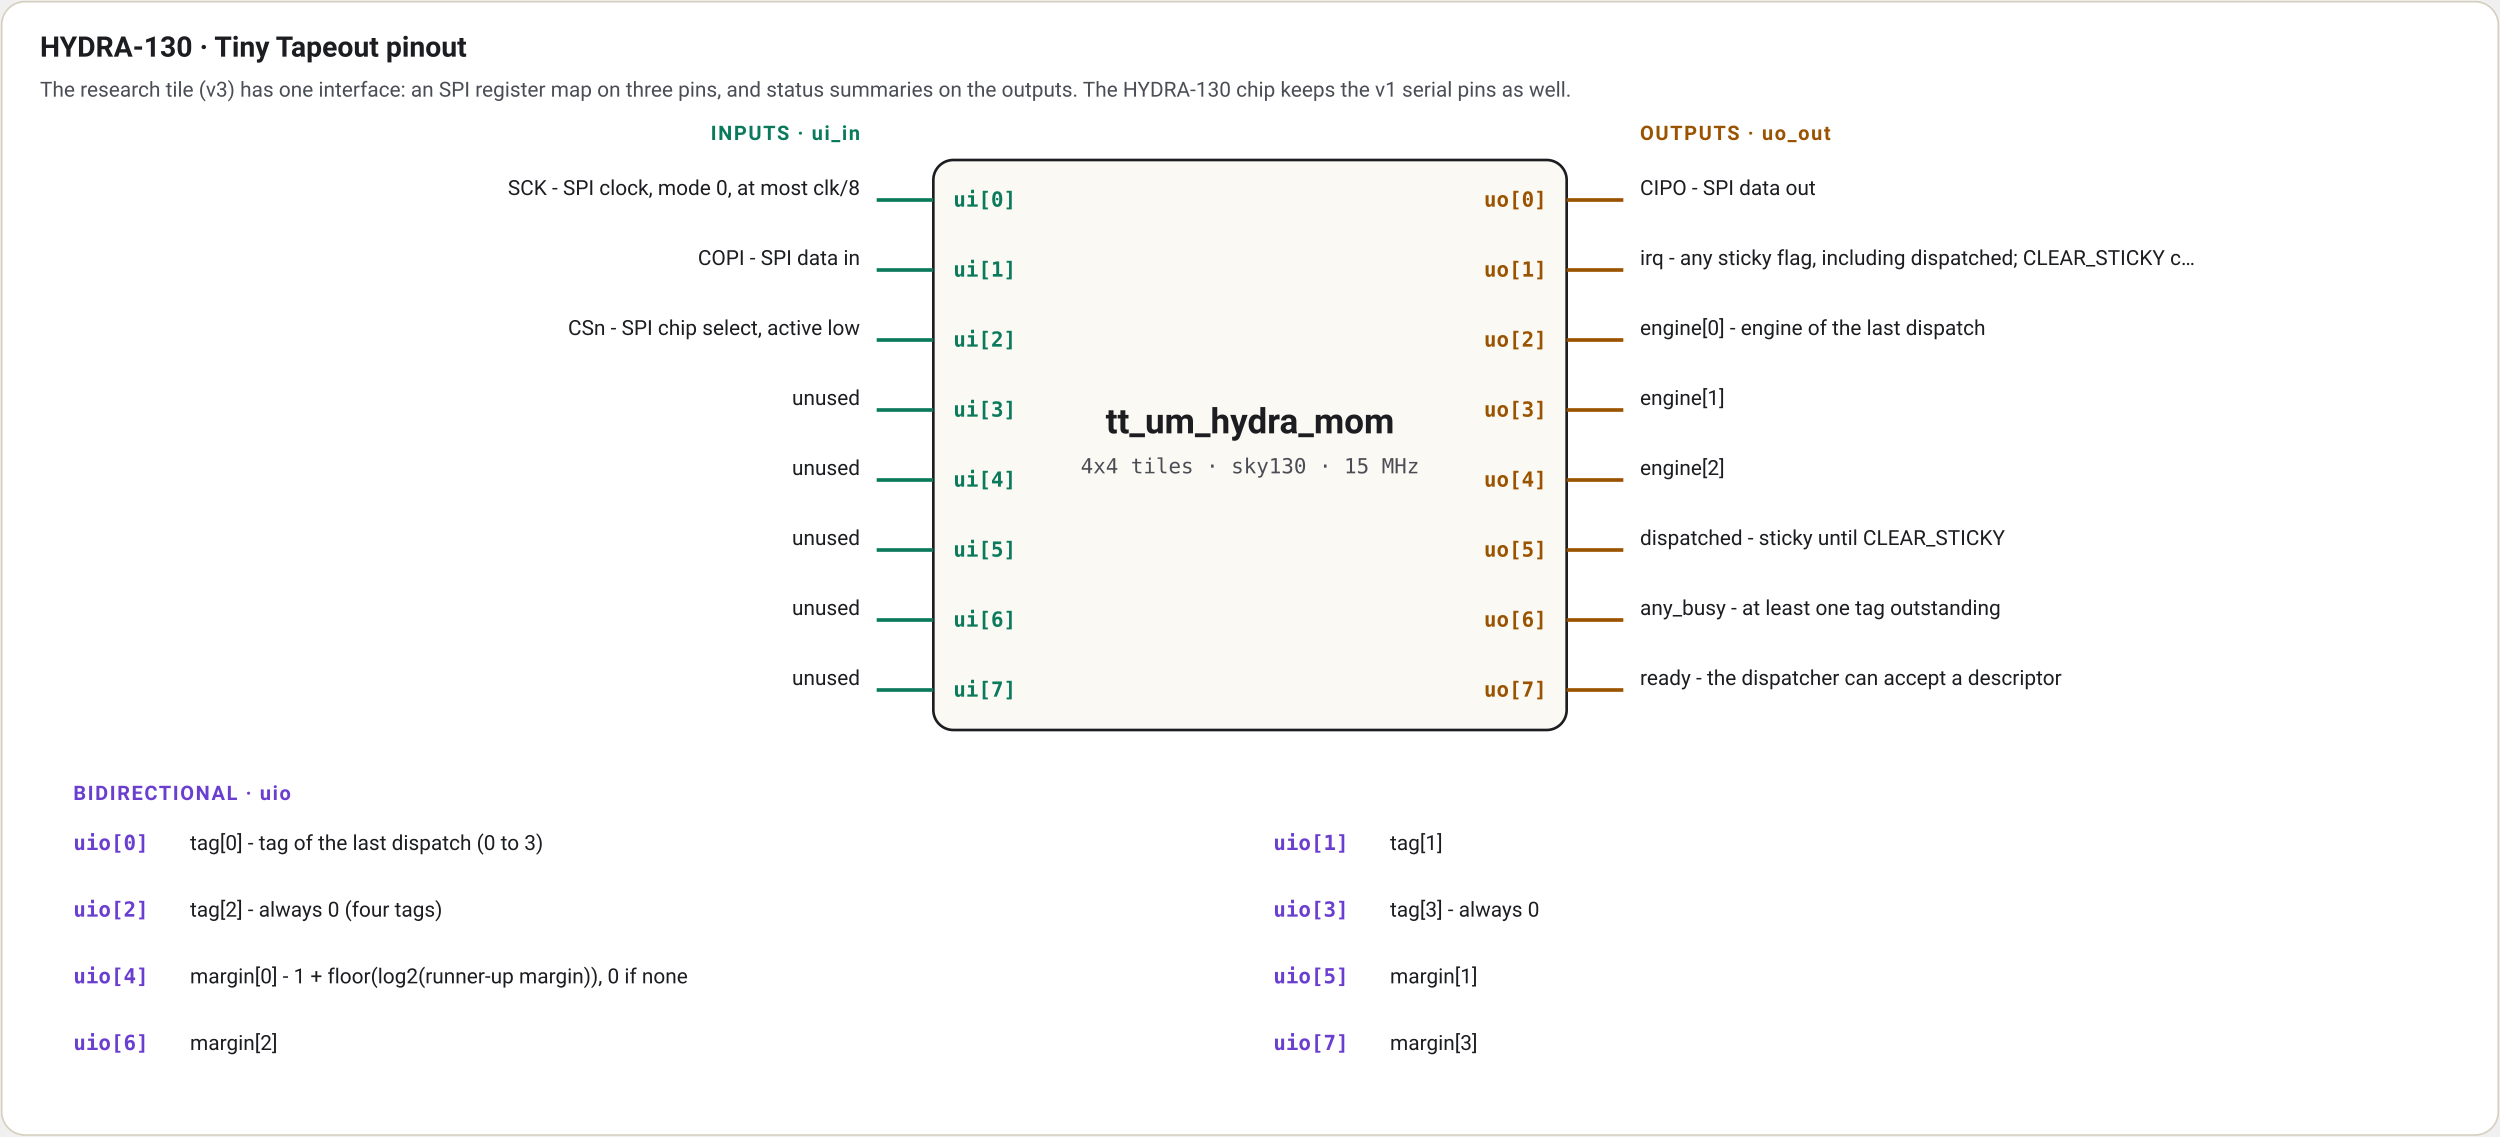
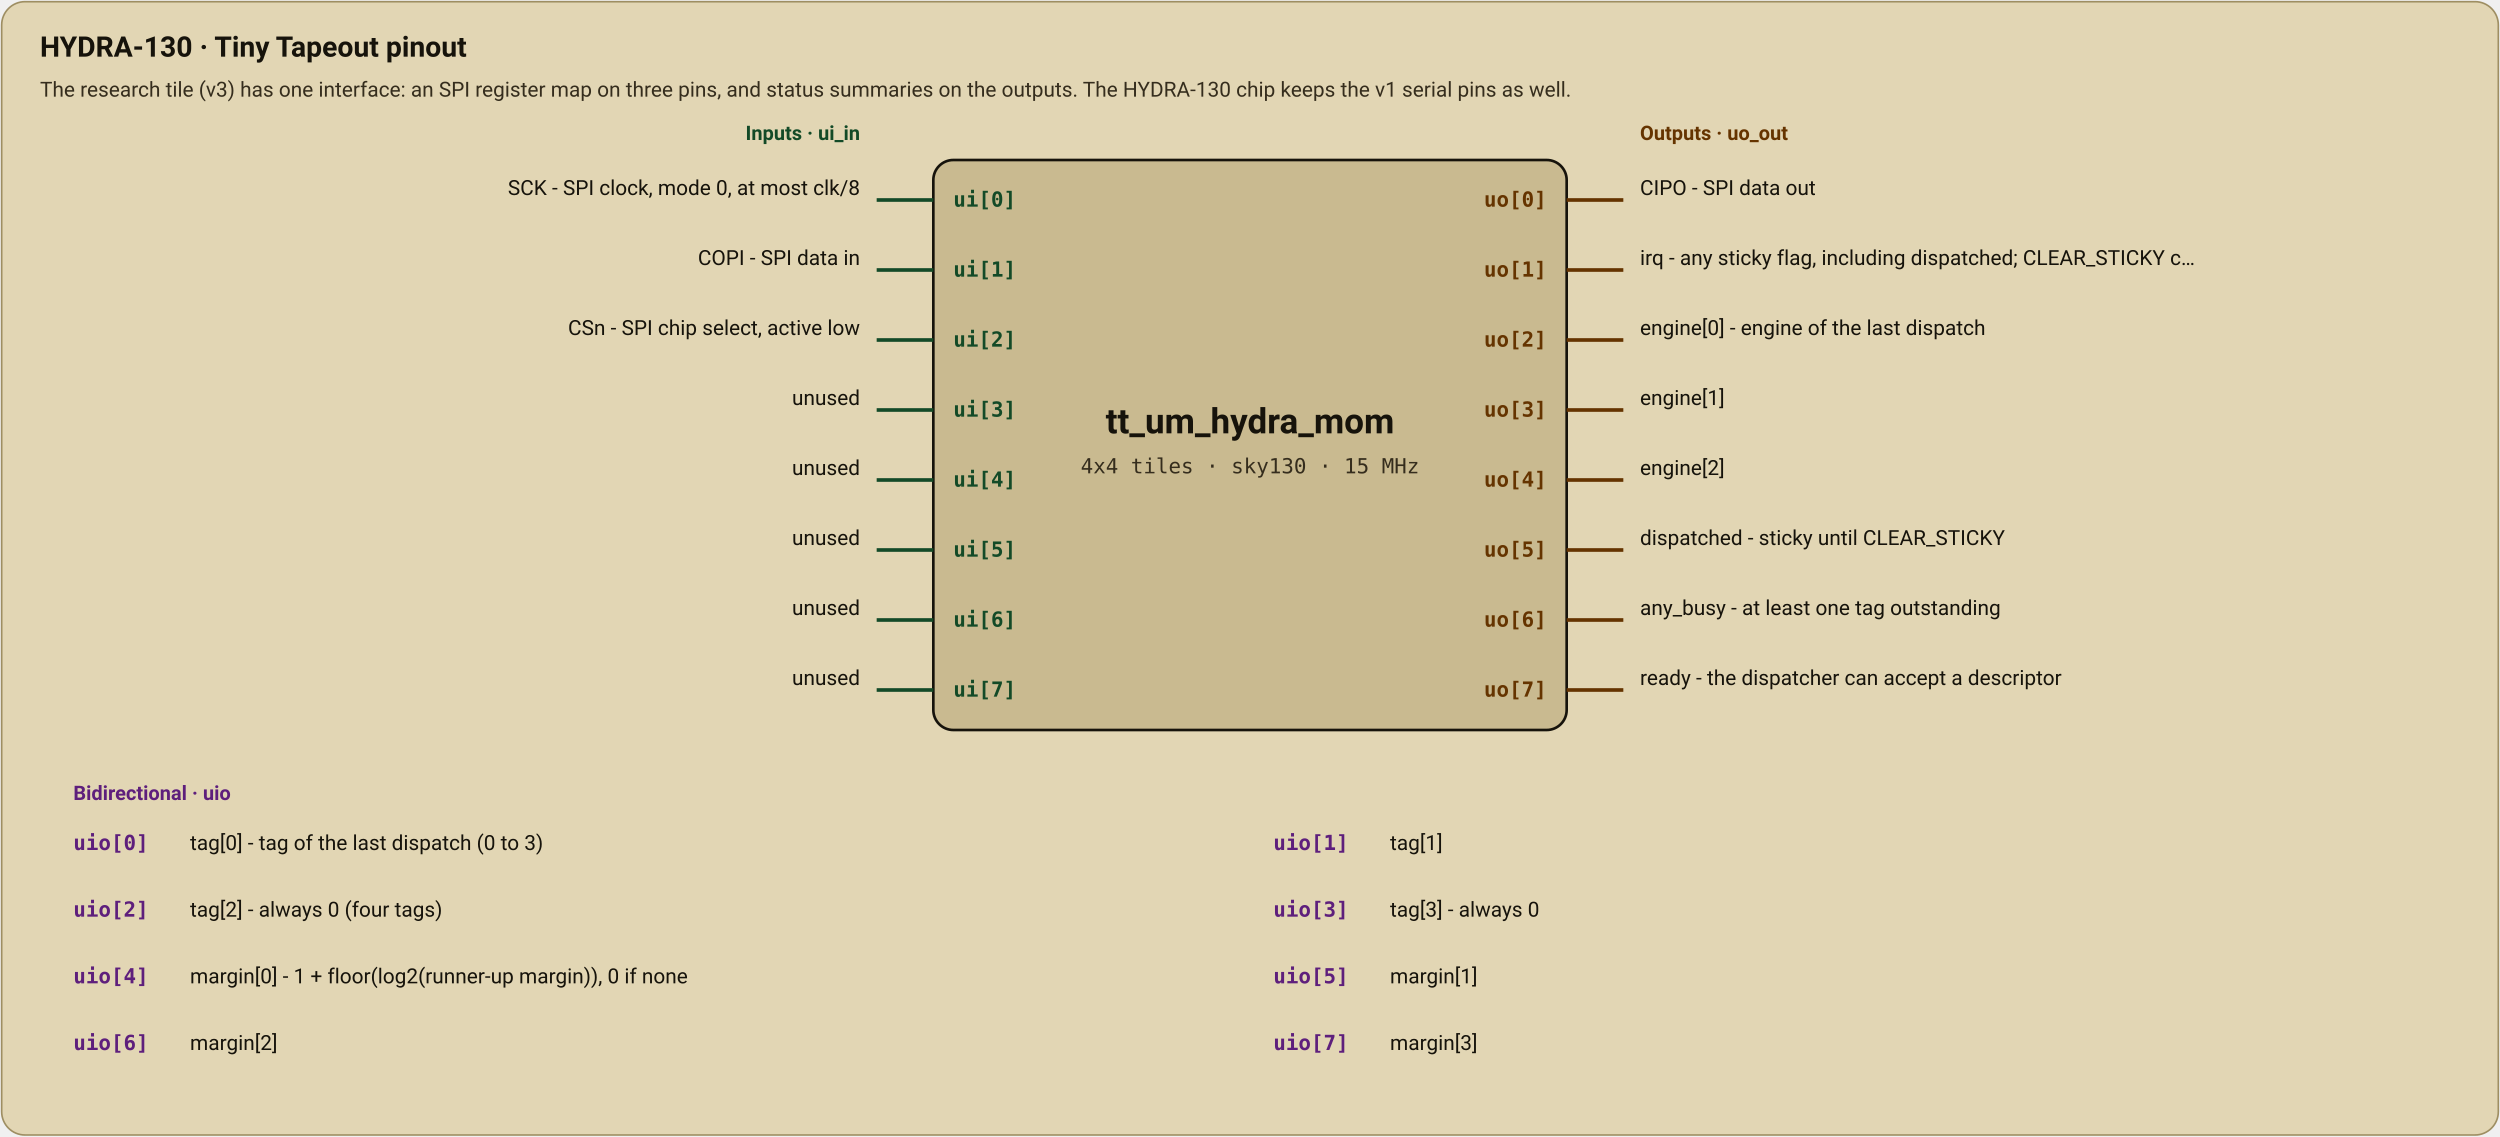
<svg xmlns="http://www.w3.org/2000/svg" viewBox="0 0 1500 682" width="1500" height="682" role="img" aria-label="HYDRA-130 · Tiny Tapeout pinout">
-   <rect x="1" y="1" width="1498" height="680" rx="14" fill="#ffffff" stroke="#d6cfbf" />
-   <text x="24" y="34" style="font-family:ui-sans-serif,system-ui,-apple-system,'Segoe UI',Roboto,sans-serif;font-size:17px;font-weight:700" fill="#1c1d21">HYDRA-130 · Tiny Tapeout pinout</text>
-   <text x="24" y="58" style="font-family:ui-sans-serif,system-ui,-apple-system,'Segoe UI',Roboto,sans-serif;font-size:12.5px" fill="#4b4d55">The research tile (v3) has one interface: an SPI register map on three pins, and status summaries on the outputs. The HYDRA-130 chip keeps the v1 serial pins as well.</text>
-   <rect x="560" y="96" width="380" height="342" rx="12" fill="#fbf9f3" stroke="#1c1d21" stroke-width="1.6" />
-   <text x="750.0" y="260" text-anchor="middle" style="font-family:ui-sans-serif,system-ui,-apple-system,'Segoe UI',Roboto,sans-serif;font-size:21px;font-weight:700" fill="#1c1d21">tt_um_hydra_mom</text>
-   <text x="750.0" y="284" text-anchor="middle" style="font-family:ui-monospace,SFMono-Regular,Menlo,Consolas,monospace;font-size:12.5px" fill="#4b4d55">4x4 tiles · sky130 · 15 MHz</text>
-   <line x1="526" y1="120.0" x2="560" y2="120.0" stroke="#0b7a5c" stroke-width="2.2" />
-   <text x="572" y="124.0" style="font-family:ui-monospace,SFMono-Regular,Menlo,Consolas,monospace;font-size:12.5px;font-weight:700" fill="#0b7a5c">ui[0]</text>
-   <text x="516" y="117.0" text-anchor="end" style="font-family:ui-sans-serif,system-ui,-apple-system,'Segoe UI',Roboto,sans-serif;font-size:12.5px" fill="#1c1d21">SCK - SPI clock, mode 0, at most clk/8</text>
-   <line x1="940" y1="120.0" x2="974" y2="120.0" stroke="#9a5300" stroke-width="2.2" />
-   <text x="928" y="124.0" text-anchor="end" style="font-family:ui-monospace,SFMono-Regular,Menlo,Consolas,monospace;font-size:12.5px;font-weight:700" fill="#9a5300">uo[0]</text>
-   <text x="984" y="117.0" text-anchor="start" style="font-family:ui-sans-serif,system-ui,-apple-system,'Segoe UI',Roboto,sans-serif;font-size:12.5px" fill="#1c1d21">CIPO - SPI data out</text>
-   <line x1="526" y1="162.0" x2="560" y2="162.0" stroke="#0b7a5c" stroke-width="2.2" />
-   <text x="572" y="166.0" style="font-family:ui-monospace,SFMono-Regular,Menlo,Consolas,monospace;font-size:12.5px;font-weight:700" fill="#0b7a5c">ui[1]</text>
-   <text x="516" y="159.0" text-anchor="end" style="font-family:ui-sans-serif,system-ui,-apple-system,'Segoe UI',Roboto,sans-serif;font-size:12.5px" fill="#1c1d21">COPI - SPI data in</text>
-   <line x1="940" y1="162.0" x2="974" y2="162.0" stroke="#9a5300" stroke-width="2.2" />
-   <text x="928" y="166.0" text-anchor="end" style="font-family:ui-monospace,SFMono-Regular,Menlo,Consolas,monospace;font-size:12.5px;font-weight:700" fill="#9a5300">uo[1]</text>
-   <text x="984" y="159.0" text-anchor="start" style="font-family:ui-sans-serif,system-ui,-apple-system,'Segoe UI',Roboto,sans-serif;font-size:12.5px" fill="#1c1d21">irq - any sticky flag, including dispatched; CLEAR_STICKY c…</text>
-   <line x1="526" y1="204.0" x2="560" y2="204.0" stroke="#0b7a5c" stroke-width="2.2" />
-   <text x="572" y="208.0" style="font-family:ui-monospace,SFMono-Regular,Menlo,Consolas,monospace;font-size:12.5px;font-weight:700" fill="#0b7a5c">ui[2]</text>
-   <text x="516" y="201.0" text-anchor="end" style="font-family:ui-sans-serif,system-ui,-apple-system,'Segoe UI',Roboto,sans-serif;font-size:12.5px" fill="#1c1d21">CSn - SPI chip select, active low</text>
-   <line x1="940" y1="204.0" x2="974" y2="204.0" stroke="#9a5300" stroke-width="2.2" />
-   <text x="928" y="208.0" text-anchor="end" style="font-family:ui-monospace,SFMono-Regular,Menlo,Consolas,monospace;font-size:12.5px;font-weight:700" fill="#9a5300">uo[2]</text>
-   <text x="984" y="201.0" text-anchor="start" style="font-family:ui-sans-serif,system-ui,-apple-system,'Segoe UI',Roboto,sans-serif;font-size:12.5px" fill="#1c1d21">engine[0] - engine of the last dispatch</text>
-   <line x1="526" y1="246.0" x2="560" y2="246.0" stroke="#0b7a5c" stroke-width="2.2" />
-   <text x="572" y="250.0" style="font-family:ui-monospace,SFMono-Regular,Menlo,Consolas,monospace;font-size:12.5px;font-weight:700" fill="#0b7a5c">ui[3]</text>
-   <text x="516" y="243.0" text-anchor="end" style="font-family:ui-sans-serif,system-ui,-apple-system,'Segoe UI',Roboto,sans-serif;font-size:12.5px" fill="#1c1d21">unused</text>
-   <line x1="940" y1="246.0" x2="974" y2="246.0" stroke="#9a5300" stroke-width="2.2" />
-   <text x="928" y="250.0" text-anchor="end" style="font-family:ui-monospace,SFMono-Regular,Menlo,Consolas,monospace;font-size:12.5px;font-weight:700" fill="#9a5300">uo[3]</text>
-   <text x="984" y="243.0" text-anchor="start" style="font-family:ui-sans-serif,system-ui,-apple-system,'Segoe UI',Roboto,sans-serif;font-size:12.5px" fill="#1c1d21">engine[1]</text>
-   <line x1="526" y1="288.0" x2="560" y2="288.0" stroke="#0b7a5c" stroke-width="2.2" />
-   <text x="572" y="292.0" style="font-family:ui-monospace,SFMono-Regular,Menlo,Consolas,monospace;font-size:12.5px;font-weight:700" fill="#0b7a5c">ui[4]</text>
-   <text x="516" y="285.0" text-anchor="end" style="font-family:ui-sans-serif,system-ui,-apple-system,'Segoe UI',Roboto,sans-serif;font-size:12.5px" fill="#1c1d21">unused</text>
-   <line x1="940" y1="288.0" x2="974" y2="288.0" stroke="#9a5300" stroke-width="2.2" />
-   <text x="928" y="292.0" text-anchor="end" style="font-family:ui-monospace,SFMono-Regular,Menlo,Consolas,monospace;font-size:12.5px;font-weight:700" fill="#9a5300">uo[4]</text>
-   <text x="984" y="285.0" text-anchor="start" style="font-family:ui-sans-serif,system-ui,-apple-system,'Segoe UI',Roboto,sans-serif;font-size:12.5px" fill="#1c1d21">engine[2]</text>
-   <line x1="526" y1="330.0" x2="560" y2="330.0" stroke="#0b7a5c" stroke-width="2.2" />
-   <text x="572" y="334.0" style="font-family:ui-monospace,SFMono-Regular,Menlo,Consolas,monospace;font-size:12.5px;font-weight:700" fill="#0b7a5c">ui[5]</text>
-   <text x="516" y="327.0" text-anchor="end" style="font-family:ui-sans-serif,system-ui,-apple-system,'Segoe UI',Roboto,sans-serif;font-size:12.5px" fill="#1c1d21">unused</text>
-   <line x1="940" y1="330.0" x2="974" y2="330.0" stroke="#9a5300" stroke-width="2.2" />
-   <text x="928" y="334.0" text-anchor="end" style="font-family:ui-monospace,SFMono-Regular,Menlo,Consolas,monospace;font-size:12.5px;font-weight:700" fill="#9a5300">uo[5]</text>
-   <text x="984" y="327.0" text-anchor="start" style="font-family:ui-sans-serif,system-ui,-apple-system,'Segoe UI',Roboto,sans-serif;font-size:12.5px" fill="#1c1d21">dispatched - sticky until CLEAR_STICKY</text>
-   <line x1="526" y1="372.0" x2="560" y2="372.0" stroke="#0b7a5c" stroke-width="2.2" />
-   <text x="572" y="376.0" style="font-family:ui-monospace,SFMono-Regular,Menlo,Consolas,monospace;font-size:12.5px;font-weight:700" fill="#0b7a5c">ui[6]</text>
-   <text x="516" y="369.0" text-anchor="end" style="font-family:ui-sans-serif,system-ui,-apple-system,'Segoe UI',Roboto,sans-serif;font-size:12.5px" fill="#1c1d21">unused</text>
-   <line x1="940" y1="372.0" x2="974" y2="372.0" stroke="#9a5300" stroke-width="2.2" />
-   <text x="928" y="376.0" text-anchor="end" style="font-family:ui-monospace,SFMono-Regular,Menlo,Consolas,monospace;font-size:12.5px;font-weight:700" fill="#9a5300">uo[6]</text>
-   <text x="984" y="369.0" text-anchor="start" style="font-family:ui-sans-serif,system-ui,-apple-system,'Segoe UI',Roboto,sans-serif;font-size:12.5px" fill="#1c1d21">any_busy - at least one tag outstanding</text>
-   <line x1="526" y1="414.0" x2="560" y2="414.0" stroke="#0b7a5c" stroke-width="2.2" />
-   <text x="572" y="418.0" style="font-family:ui-monospace,SFMono-Regular,Menlo,Consolas,monospace;font-size:12.5px;font-weight:700" fill="#0b7a5c">ui[7]</text>
-   <text x="516" y="411.0" text-anchor="end" style="font-family:ui-sans-serif,system-ui,-apple-system,'Segoe UI',Roboto,sans-serif;font-size:12.5px" fill="#1c1d21">unused</text>
-   <line x1="940" y1="414.0" x2="974" y2="414.0" stroke="#9a5300" stroke-width="2.2" />
-   <text x="928" y="418.0" text-anchor="end" style="font-family:ui-monospace,SFMono-Regular,Menlo,Consolas,monospace;font-size:12.5px;font-weight:700" fill="#9a5300">uo[7]</text>
-   <text x="984" y="411.0" text-anchor="start" style="font-family:ui-sans-serif,system-ui,-apple-system,'Segoe UI',Roboto,sans-serif;font-size:12.5px" fill="#1c1d21">ready - the dispatcher can accept a descriptor</text>
-   <text x="516" y="84" text-anchor="end" style="font-family:ui-sans-serif,system-ui,-apple-system,'Segoe UI',Roboto,sans-serif;font-size:12px;font-weight:700;letter-spacing:.08em" fill="#0b7a5c">INPUTS · ui_in</text>
-   <text x="984" y="84" style="font-family:ui-sans-serif,system-ui,-apple-system,'Segoe UI',Roboto,sans-serif;font-size:12px;font-weight:700;letter-spacing:.08em" fill="#9a5300">OUTPUTS · uo_out</text>
-   <text x="44" y="480" style="font-family:ui-sans-serif,system-ui,-apple-system,'Segoe UI',Roboto,sans-serif;font-size:12px;font-weight:700;letter-spacing:.08em" fill="#6a3fcf">BIDIRECTIONAL · uio</text>
-   <text x="44" y="510" style="font-family:ui-monospace,SFMono-Regular,Menlo,Consolas,monospace;font-size:12.5px;font-weight:700" fill="#6a3fcf">uio[0]</text>
-   <text x="114" y="510" style="font-family:ui-sans-serif,system-ui,-apple-system,'Segoe UI',Roboto,sans-serif;font-size:12.5px" fill="#1c1d21">tag[0] - tag of the last dispatch (0 to 3)</text>
-   <text x="764" y="510" style="font-family:ui-monospace,SFMono-Regular,Menlo,Consolas,monospace;font-size:12.5px;font-weight:700" fill="#6a3fcf">uio[1]</text>
-   <text x="834" y="510" style="font-family:ui-sans-serif,system-ui,-apple-system,'Segoe UI',Roboto,sans-serif;font-size:12.5px" fill="#1c1d21">tag[1]</text>
-   <text x="44" y="550" style="font-family:ui-monospace,SFMono-Regular,Menlo,Consolas,monospace;font-size:12.5px;font-weight:700" fill="#6a3fcf">uio[2]</text>
-   <text x="114" y="550" style="font-family:ui-sans-serif,system-ui,-apple-system,'Segoe UI',Roboto,sans-serif;font-size:12.5px" fill="#1c1d21">tag[2] - always 0 (four tags)</text>
-   <text x="764" y="550" style="font-family:ui-monospace,SFMono-Regular,Menlo,Consolas,monospace;font-size:12.5px;font-weight:700" fill="#6a3fcf">uio[3]</text>
-   <text x="834" y="550" style="font-family:ui-sans-serif,system-ui,-apple-system,'Segoe UI',Roboto,sans-serif;font-size:12.5px" fill="#1c1d21">tag[3] - always 0</text>
-   <text x="44" y="590" style="font-family:ui-monospace,SFMono-Regular,Menlo,Consolas,monospace;font-size:12.5px;font-weight:700" fill="#6a3fcf">uio[4]</text>
-   <text x="114" y="590" style="font-family:ui-sans-serif,system-ui,-apple-system,'Segoe UI',Roboto,sans-serif;font-size:12.5px" fill="#1c1d21">margin[0] - 1 + floor(log2(runner-up margin)), 0 if none</text>
-   <text x="764" y="590" style="font-family:ui-monospace,SFMono-Regular,Menlo,Consolas,monospace;font-size:12.5px;font-weight:700" fill="#6a3fcf">uio[5]</text>
-   <text x="834" y="590" style="font-family:ui-sans-serif,system-ui,-apple-system,'Segoe UI',Roboto,sans-serif;font-size:12.5px" fill="#1c1d21">margin[1]</text>
-   <text x="44" y="630" style="font-family:ui-monospace,SFMono-Regular,Menlo,Consolas,monospace;font-size:12.5px;font-weight:700" fill="#6a3fcf">uio[6]</text>
-   <text x="114" y="630" style="font-family:ui-sans-serif,system-ui,-apple-system,'Segoe UI',Roboto,sans-serif;font-size:12.5px" fill="#1c1d21">margin[2]</text>
-   <text x="764" y="630" style="font-family:ui-monospace,SFMono-Regular,Menlo,Consolas,monospace;font-size:12.5px;font-weight:700" fill="#6a3fcf">uio[7]</text>
-   <text x="834" y="630" style="font-family:ui-sans-serif,system-ui,-apple-system,'Segoe UI',Roboto,sans-serif;font-size:12.5px" fill="#1c1d21">margin[3]</text>
+   <rect x="1" y="1" width="1498" height="680" rx="14" fill="#e2d6b4" stroke="#9e8e62" />
+   <text x="24" y="34" style="font-family:ui-sans-serif,system-ui,-apple-system,'Segoe UI',Roboto,sans-serif;font-size:17px;font-weight:700" fill="#16130b">HYDRA-130 · Tiny Tapeout pinout</text>
+   <text x="24" y="58" style="font-family:ui-sans-serif,system-ui,-apple-system,'Segoe UI',Roboto,sans-serif;font-size:12.5px" fill="#352d1d">The research tile (v3) has one interface: an SPI register map on three pins, and status summaries on the outputs. The HYDRA-130 chip keeps the v1 serial pins as well.</text>
+   <rect x="560" y="96" width="380" height="342" rx="12" fill="#c9ba90" stroke="#16130b" stroke-width="1.6" />
+   <text x="750.0" y="260" text-anchor="middle" style="font-family:ui-sans-serif,system-ui,-apple-system,'Segoe UI',Roboto,sans-serif;font-size:21px;font-weight:700" fill="#16130b">tt_um_hydra_mom</text>
+   <text x="750.0" y="284" text-anchor="middle" style="font-family:ui-monospace,SFMono-Regular,Menlo,Consolas,monospace;font-size:12.5px" fill="#352d1d">4x4 tiles · sky130 · 15 MHz</text>
+   <line x1="526" y1="120.0" x2="560" y2="120.0" stroke="#134a27" stroke-width="2.2" />
+   <text x="572" y="124.0" style="font-family:ui-monospace,SFMono-Regular,Menlo,Consolas,monospace;font-size:12.5px;font-weight:700" fill="#134a27">ui[0]</text>
+   <text x="516" y="117.0" text-anchor="end" style="font-family:ui-sans-serif,system-ui,-apple-system,'Segoe UI',Roboto,sans-serif;font-size:12.5px" fill="#16130b">SCK - SPI clock, mode 0, at most clk/8</text>
+   <line x1="940" y1="120.0" x2="974" y2="120.0" stroke="#653400" stroke-width="2.2" />
+   <text x="928" y="124.0" text-anchor="end" style="font-family:ui-monospace,SFMono-Regular,Menlo,Consolas,monospace;font-size:12.5px;font-weight:700" fill="#653400">uo[0]</text>
+   <text x="984" y="117.0" text-anchor="start" style="font-family:ui-sans-serif,system-ui,-apple-system,'Segoe UI',Roboto,sans-serif;font-size:12.5px" fill="#16130b">CIPO - SPI data out</text>
+   <line x1="526" y1="162.0" x2="560" y2="162.0" stroke="#134a27" stroke-width="2.2" />
+   <text x="572" y="166.0" style="font-family:ui-monospace,SFMono-Regular,Menlo,Consolas,monospace;font-size:12.5px;font-weight:700" fill="#134a27">ui[1]</text>
+   <text x="516" y="159.0" text-anchor="end" style="font-family:ui-sans-serif,system-ui,-apple-system,'Segoe UI',Roboto,sans-serif;font-size:12.5px" fill="#16130b">COPI - SPI data in</text>
+   <line x1="940" y1="162.0" x2="974" y2="162.0" stroke="#653400" stroke-width="2.2" />
+   <text x="928" y="166.0" text-anchor="end" style="font-family:ui-monospace,SFMono-Regular,Menlo,Consolas,monospace;font-size:12.5px;font-weight:700" fill="#653400">uo[1]</text>
+   <text x="984" y="159.0" text-anchor="start" style="font-family:ui-sans-serif,system-ui,-apple-system,'Segoe UI',Roboto,sans-serif;font-size:12.5px" fill="#16130b">irq - any sticky flag, including dispatched; CLEAR_STICKY c…</text>
+   <line x1="526" y1="204.0" x2="560" y2="204.0" stroke="#134a27" stroke-width="2.2" />
+   <text x="572" y="208.0" style="font-family:ui-monospace,SFMono-Regular,Menlo,Consolas,monospace;font-size:12.5px;font-weight:700" fill="#134a27">ui[2]</text>
+   <text x="516" y="201.0" text-anchor="end" style="font-family:ui-sans-serif,system-ui,-apple-system,'Segoe UI',Roboto,sans-serif;font-size:12.5px" fill="#16130b">CSn - SPI chip select, active low</text>
+   <line x1="940" y1="204.0" x2="974" y2="204.0" stroke="#653400" stroke-width="2.2" />
+   <text x="928" y="208.0" text-anchor="end" style="font-family:ui-monospace,SFMono-Regular,Menlo,Consolas,monospace;font-size:12.5px;font-weight:700" fill="#653400">uo[2]</text>
+   <text x="984" y="201.0" text-anchor="start" style="font-family:ui-sans-serif,system-ui,-apple-system,'Segoe UI',Roboto,sans-serif;font-size:12.5px" fill="#16130b">engine[0] - engine of the last dispatch</text>
+   <line x1="526" y1="246.0" x2="560" y2="246.0" stroke="#134a27" stroke-width="2.2" />
+   <text x="572" y="250.0" style="font-family:ui-monospace,SFMono-Regular,Menlo,Consolas,monospace;font-size:12.5px;font-weight:700" fill="#134a27">ui[3]</text>
+   <text x="516" y="243.0" text-anchor="end" style="font-family:ui-sans-serif,system-ui,-apple-system,'Segoe UI',Roboto,sans-serif;font-size:12.5px" fill="#16130b">unused</text>
+   <line x1="940" y1="246.0" x2="974" y2="246.0" stroke="#653400" stroke-width="2.2" />
+   <text x="928" y="250.0" text-anchor="end" style="font-family:ui-monospace,SFMono-Regular,Menlo,Consolas,monospace;font-size:12.5px;font-weight:700" fill="#653400">uo[3]</text>
+   <text x="984" y="243.0" text-anchor="start" style="font-family:ui-sans-serif,system-ui,-apple-system,'Segoe UI',Roboto,sans-serif;font-size:12.5px" fill="#16130b">engine[1]</text>
+   <line x1="526" y1="288.0" x2="560" y2="288.0" stroke="#134a27" stroke-width="2.2" />
+   <text x="572" y="292.0" style="font-family:ui-monospace,SFMono-Regular,Menlo,Consolas,monospace;font-size:12.5px;font-weight:700" fill="#134a27">ui[4]</text>
+   <text x="516" y="285.0" text-anchor="end" style="font-family:ui-sans-serif,system-ui,-apple-system,'Segoe UI',Roboto,sans-serif;font-size:12.5px" fill="#16130b">unused</text>
+   <line x1="940" y1="288.0" x2="974" y2="288.0" stroke="#653400" stroke-width="2.2" />
+   <text x="928" y="292.0" text-anchor="end" style="font-family:ui-monospace,SFMono-Regular,Menlo,Consolas,monospace;font-size:12.5px;font-weight:700" fill="#653400">uo[4]</text>
+   <text x="984" y="285.0" text-anchor="start" style="font-family:ui-sans-serif,system-ui,-apple-system,'Segoe UI',Roboto,sans-serif;font-size:12.5px" fill="#16130b">engine[2]</text>
+   <line x1="526" y1="330.0" x2="560" y2="330.0" stroke="#134a27" stroke-width="2.2" />
+   <text x="572" y="334.0" style="font-family:ui-monospace,SFMono-Regular,Menlo,Consolas,monospace;font-size:12.5px;font-weight:700" fill="#134a27">ui[5]</text>
+   <text x="516" y="327.0" text-anchor="end" style="font-family:ui-sans-serif,system-ui,-apple-system,'Segoe UI',Roboto,sans-serif;font-size:12.5px" fill="#16130b">unused</text>
+   <line x1="940" y1="330.0" x2="974" y2="330.0" stroke="#653400" stroke-width="2.2" />
+   <text x="928" y="334.0" text-anchor="end" style="font-family:ui-monospace,SFMono-Regular,Menlo,Consolas,monospace;font-size:12.5px;font-weight:700" fill="#653400">uo[5]</text>
+   <text x="984" y="327.0" text-anchor="start" style="font-family:ui-sans-serif,system-ui,-apple-system,'Segoe UI',Roboto,sans-serif;font-size:12.5px" fill="#16130b">dispatched - sticky until CLEAR_STICKY</text>
+   <line x1="526" y1="372.0" x2="560" y2="372.0" stroke="#134a27" stroke-width="2.2" />
+   <text x="572" y="376.0" style="font-family:ui-monospace,SFMono-Regular,Menlo,Consolas,monospace;font-size:12.5px;font-weight:700" fill="#134a27">ui[6]</text>
+   <text x="516" y="369.0" text-anchor="end" style="font-family:ui-sans-serif,system-ui,-apple-system,'Segoe UI',Roboto,sans-serif;font-size:12.5px" fill="#16130b">unused</text>
+   <line x1="940" y1="372.0" x2="974" y2="372.0" stroke="#653400" stroke-width="2.2" />
+   <text x="928" y="376.0" text-anchor="end" style="font-family:ui-monospace,SFMono-Regular,Menlo,Consolas,monospace;font-size:12.5px;font-weight:700" fill="#653400">uo[6]</text>
+   <text x="984" y="369.0" text-anchor="start" style="font-family:ui-sans-serif,system-ui,-apple-system,'Segoe UI',Roboto,sans-serif;font-size:12.5px" fill="#16130b">any_busy - at least one tag outstanding</text>
+   <line x1="526" y1="414.0" x2="560" y2="414.0" stroke="#134a27" stroke-width="2.2" />
+   <text x="572" y="418.0" style="font-family:ui-monospace,SFMono-Regular,Menlo,Consolas,monospace;font-size:12.5px;font-weight:700" fill="#134a27">ui[7]</text>
+   <text x="516" y="411.0" text-anchor="end" style="font-family:ui-sans-serif,system-ui,-apple-system,'Segoe UI',Roboto,sans-serif;font-size:12.5px" fill="#16130b">unused</text>
+   <line x1="940" y1="414.0" x2="974" y2="414.0" stroke="#653400" stroke-width="2.2" />
+   <text x="928" y="418.0" text-anchor="end" style="font-family:ui-monospace,SFMono-Regular,Menlo,Consolas,monospace;font-size:12.5px;font-weight:700" fill="#653400">uo[7]</text>
+   <text x="984" y="411.0" text-anchor="start" style="font-family:ui-sans-serif,system-ui,-apple-system,'Segoe UI',Roboto,sans-serif;font-size:12.5px" fill="#16130b">ready - the dispatcher can accept a descriptor</text>
+   <text x="516" y="84" text-anchor="end" style="font-family:ui-sans-serif,system-ui,-apple-system,'Segoe UI',Roboto,sans-serif;font-size:12px;font-weight:700" fill="#134a27">Inputs · ui_in</text>
+   <text x="984" y="84" style="font-family:ui-sans-serif,system-ui,-apple-system,'Segoe UI',Roboto,sans-serif;font-size:12px;font-weight:700" fill="#653400">Outputs · uo_out</text>
+   <text x="44" y="480" style="font-family:ui-sans-serif,system-ui,-apple-system,'Segoe UI',Roboto,sans-serif;font-size:12px;font-weight:700;" fill="#5e1f7c">Bidirectional · uio</text>
+   <text x="44" y="510" style="font-family:ui-monospace,SFMono-Regular,Menlo,Consolas,monospace;font-size:12.5px;font-weight:700" fill="#5e1f7c">uio[0]</text>
+   <text x="114" y="510" style="font-family:ui-sans-serif,system-ui,-apple-system,'Segoe UI',Roboto,sans-serif;font-size:12.5px" fill="#16130b">tag[0] - tag of the last dispatch (0 to 3)</text>
+   <text x="764" y="510" style="font-family:ui-monospace,SFMono-Regular,Menlo,Consolas,monospace;font-size:12.5px;font-weight:700" fill="#5e1f7c">uio[1]</text>
+   <text x="834" y="510" style="font-family:ui-sans-serif,system-ui,-apple-system,'Segoe UI',Roboto,sans-serif;font-size:12.5px" fill="#16130b">tag[1]</text>
+   <text x="44" y="550" style="font-family:ui-monospace,SFMono-Regular,Menlo,Consolas,monospace;font-size:12.5px;font-weight:700" fill="#5e1f7c">uio[2]</text>
+   <text x="114" y="550" style="font-family:ui-sans-serif,system-ui,-apple-system,'Segoe UI',Roboto,sans-serif;font-size:12.5px" fill="#16130b">tag[2] - always 0 (four tags)</text>
+   <text x="764" y="550" style="font-family:ui-monospace,SFMono-Regular,Menlo,Consolas,monospace;font-size:12.5px;font-weight:700" fill="#5e1f7c">uio[3]</text>
+   <text x="834" y="550" style="font-family:ui-sans-serif,system-ui,-apple-system,'Segoe UI',Roboto,sans-serif;font-size:12.5px" fill="#16130b">tag[3] - always 0</text>
+   <text x="44" y="590" style="font-family:ui-monospace,SFMono-Regular,Menlo,Consolas,monospace;font-size:12.5px;font-weight:700" fill="#5e1f7c">uio[4]</text>
+   <text x="114" y="590" style="font-family:ui-sans-serif,system-ui,-apple-system,'Segoe UI',Roboto,sans-serif;font-size:12.5px" fill="#16130b">margin[0] - 1 + floor(log2(runner-up margin)), 0 if none</text>
+   <text x="764" y="590" style="font-family:ui-monospace,SFMono-Regular,Menlo,Consolas,monospace;font-size:12.5px;font-weight:700" fill="#5e1f7c">uio[5]</text>
+   <text x="834" y="590" style="font-family:ui-sans-serif,system-ui,-apple-system,'Segoe UI',Roboto,sans-serif;font-size:12.5px" fill="#16130b">margin[1]</text>
+   <text x="44" y="630" style="font-family:ui-monospace,SFMono-Regular,Menlo,Consolas,monospace;font-size:12.5px;font-weight:700" fill="#5e1f7c">uio[6]</text>
+   <text x="114" y="630" style="font-family:ui-sans-serif,system-ui,-apple-system,'Segoe UI',Roboto,sans-serif;font-size:12.5px" fill="#16130b">margin[2]</text>
+   <text x="764" y="630" style="font-family:ui-monospace,SFMono-Regular,Menlo,Consolas,monospace;font-size:12.5px;font-weight:700" fill="#5e1f7c">uio[7]</text>
+   <text x="834" y="630" style="font-family:ui-sans-serif,system-ui,-apple-system,'Segoe UI',Roboto,sans-serif;font-size:12.5px" fill="#16130b">margin[3]</text>
</svg>
